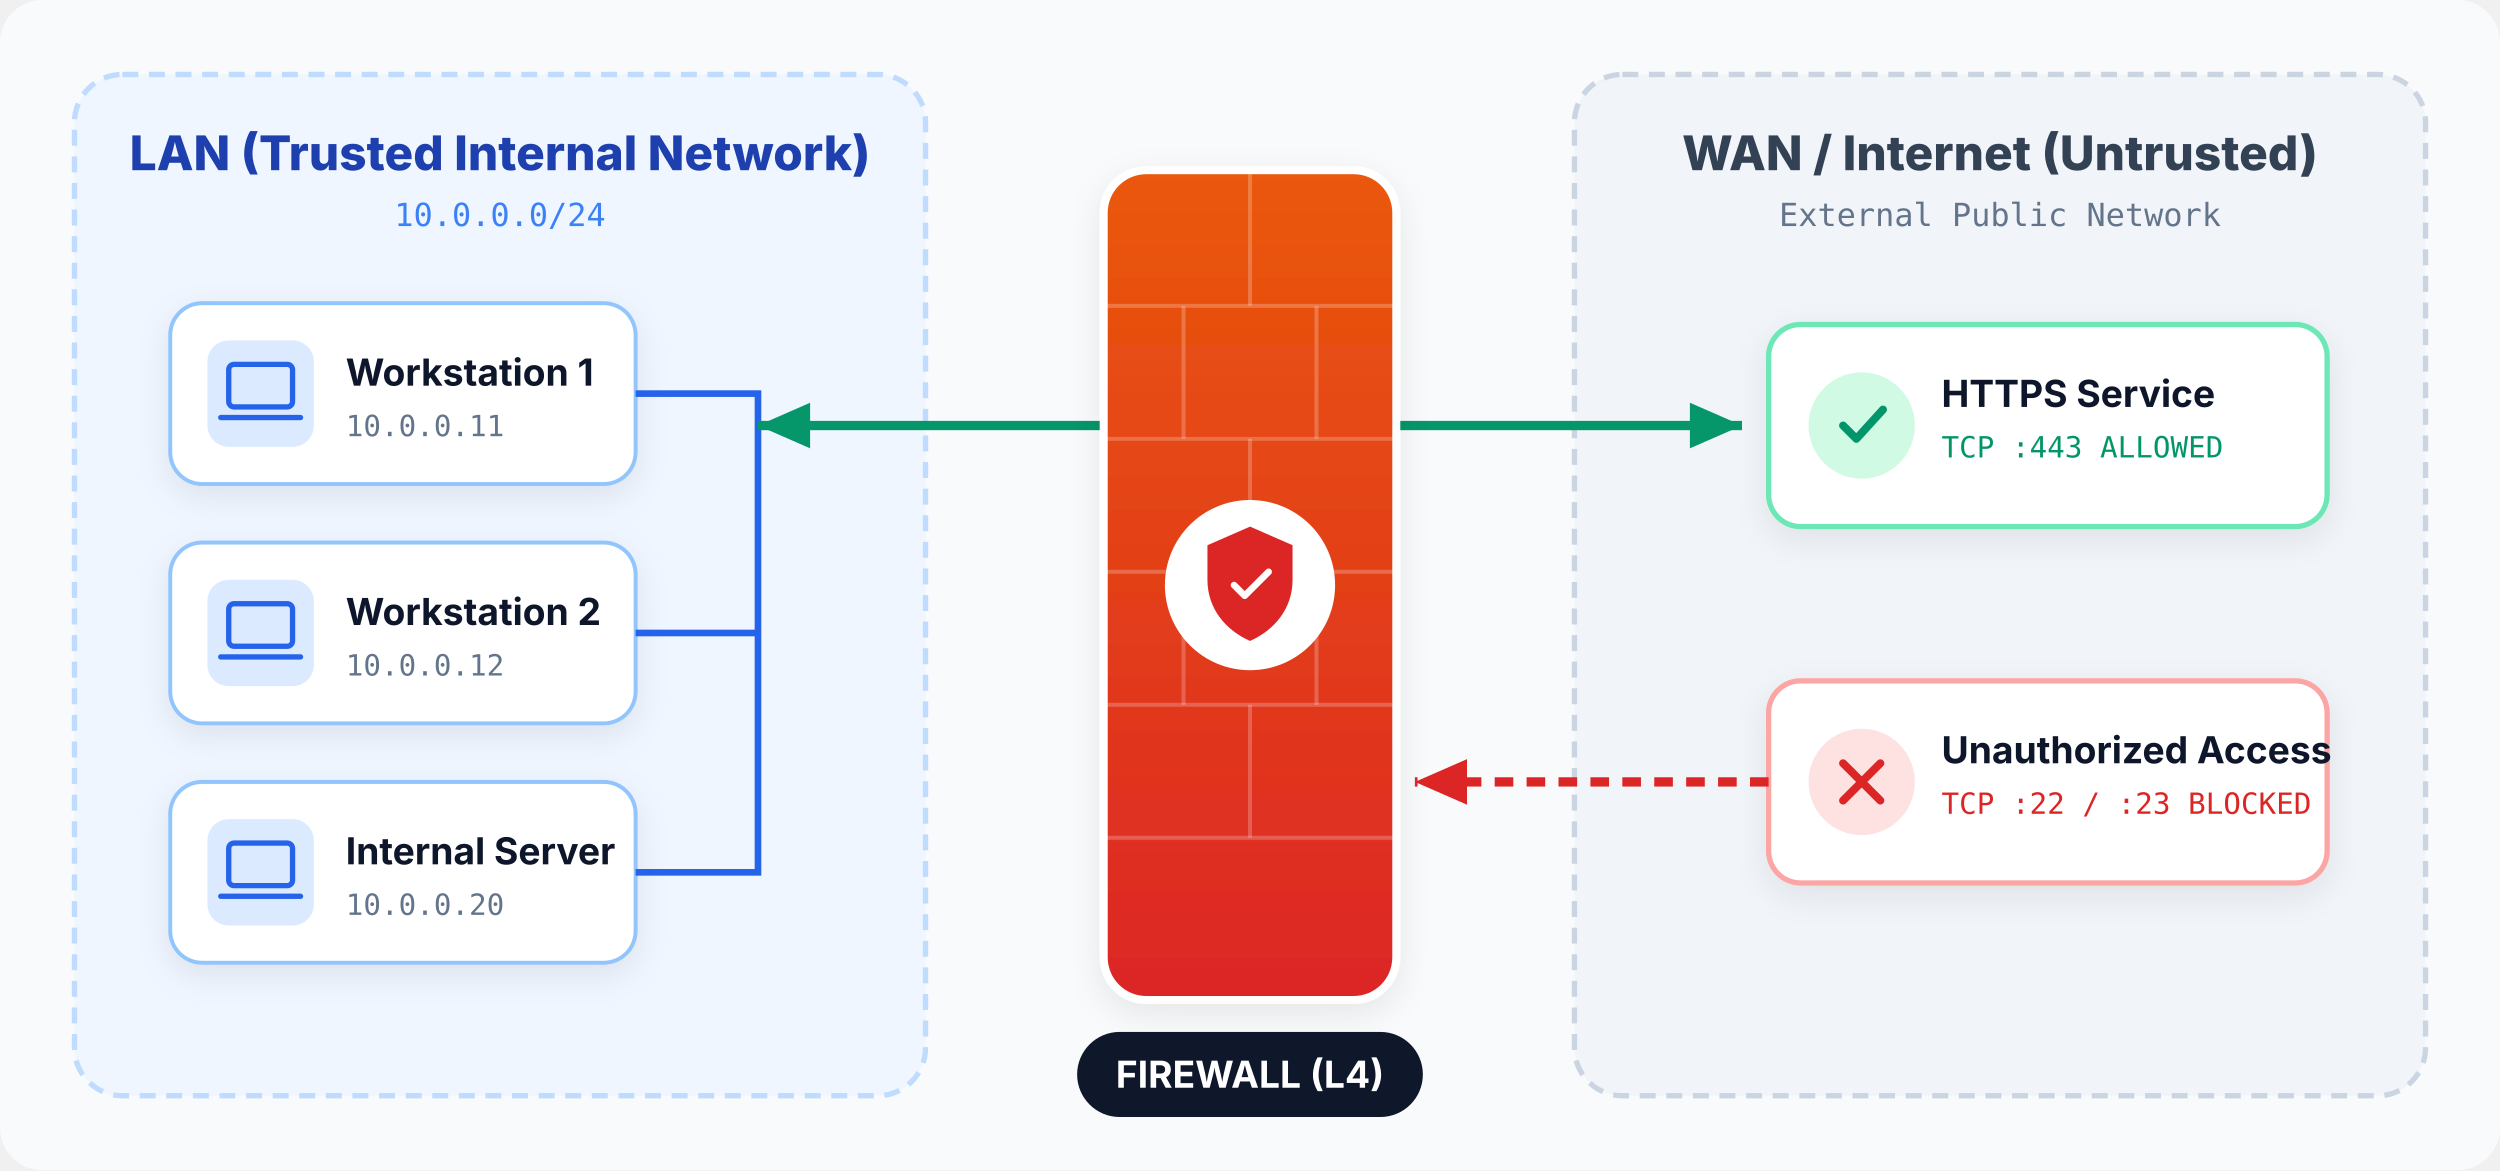
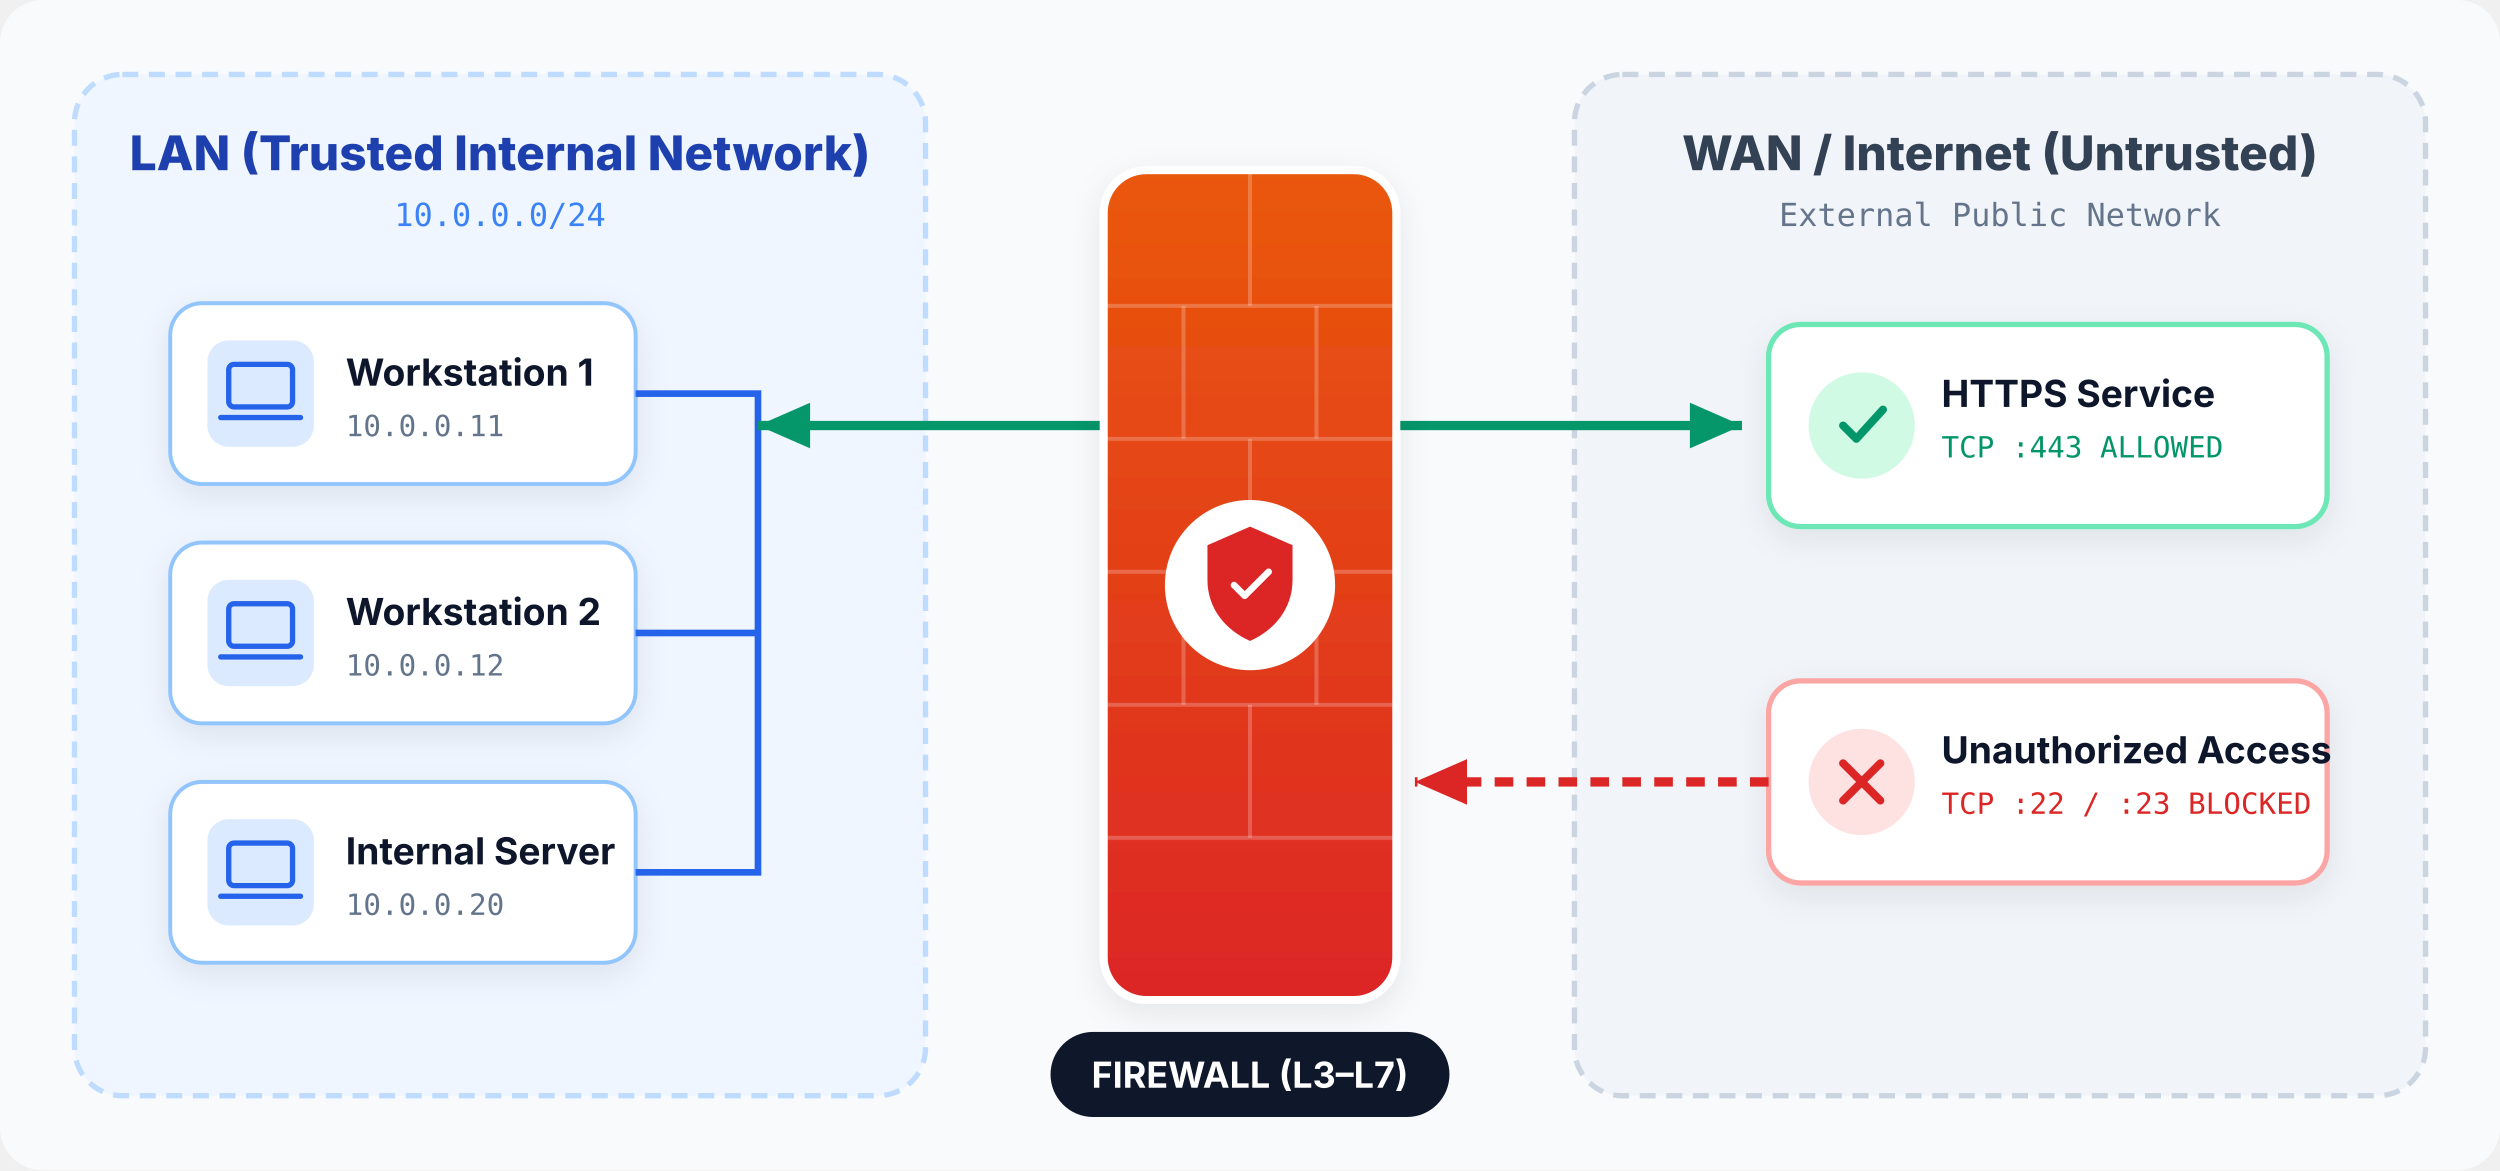
<svg xmlns="http://www.w3.org/2000/svg" viewBox="0 0 940 440" width="940" height="440" font-family="'Inter', -apple-system, BlinkMacSystemFont, 'Segoe UI', sans-serif">
  <defs>
    <linearGradient id="fwGrad" x1="0" y1="0" x2="0" y2="1">
      <stop offset="0%" stop-color="#ea580c" />
      <stop offset="100%" stop-color="#dc2626" />
    </linearGradient>
    <marker id="allowArrow" viewBox="0 0 10 10" refX="8" refY="5" markerWidth="7" markerHeight="7" orient="auto-start-reverse">
      <path d="M 0 1.5 L 8 5 L 0 8.5 z" fill="#059669" />
    </marker>
    <marker id="denyArrow" viewBox="0 0 10 10" refX="8" refY="5" markerWidth="7" markerHeight="7" orient="auto-start-reverse">
      <path d="M 0 1.5 L 8 5 L 0 8.5 z" fill="#dc2626" />
    </marker>
    <filter id="fwShadow" x="-10%" y="-10%" width="120%" height="125%">
      <feDropShadow dx="0" dy="4" stdDeviation="6" flood-color="#0f172a" flood-opacity="0.08" />
    </filter>
  </defs>
  <rect width="940" height="440" rx="16" fill="#f8fafc" />
  <rect x="28" y="28" width="320" height="384" rx="18" fill="#eff6ff" stroke="#bfdbfe" stroke-width="2" stroke-dasharray="6 4" />
  <text x="188" y="64" text-anchor="middle" font-size="18" font-weight="800" fill="#1e40af">LAN (Trusted Internal Network)</text>
  <text x="188" y="85" text-anchor="middle" font-size="12" font-family="'JetBrains Mono', monospace" fill="#3b82f6">10.0.0.0/24</text>
  <g filter="url(#fwShadow)">
    <rect x="64" y="114" width="175" height="68" rx="12" fill="#ffffff" stroke="#93c5fd" stroke-width="1.5" />
    <rect x="78" y="128" width="40" height="40" rx="8" fill="#dbeafe" />
    <rect x="86" y="137" width="24" height="16" rx="2" fill="none" stroke="#2563eb" stroke-width="2" />
    <path d="M83 157 H113" stroke="#2563eb" stroke-width="2" stroke-linecap="round" />
    <text x="130" y="145" font-size="14" font-weight="700" fill="#0f172a">Workstation 1</text>
    <text x="130" y="164" font-size="11" font-family="'JetBrains Mono', monospace" fill="#64748b">10.0.0.11</text>
    <rect x="64" y="204" width="175" height="68" rx="12" fill="#ffffff" stroke="#93c5fd" stroke-width="1.5" />
    <rect x="78" y="218" width="40" height="40" rx="8" fill="#dbeafe" />
    <rect x="86" y="227" width="24" height="16" rx="2" fill="none" stroke="#2563eb" stroke-width="2" />
    <path d="M83 247 H113" stroke="#2563eb" stroke-width="2" stroke-linecap="round" />
    <text x="130" y="235" font-size="14" font-weight="700" fill="#0f172a">Workstation 2</text>
    <text x="130" y="254" font-size="11" font-family="'JetBrains Mono', monospace" fill="#64748b">10.0.0.12</text>
    <rect x="64" y="294" width="175" height="68" rx="12" fill="#ffffff" stroke="#93c5fd" stroke-width="1.5" />
    <rect x="78" y="308" width="40" height="40" rx="8" fill="#dbeafe" />
    <rect x="86" y="317" width="24" height="16" rx="2" fill="none" stroke="#2563eb" stroke-width="2" />
    <path d="M83 337 H113" stroke="#2563eb" stroke-width="2" stroke-linecap="round" />
    <text x="130" y="325" font-size="14" font-weight="700" fill="#0f172a">Internal Server</text>
    <text x="130" y="344" font-size="11" font-family="'JetBrains Mono', monospace" fill="#64748b">10.0.0.20</text>
  </g>
  <path d="M239 148 H285 V328 H239 M239 238 H285" fill="none" stroke="#2563eb" stroke-width="2.5" />
  <rect x="592" y="28" width="320" height="384" rx="18" fill="#f1f5f9" stroke="#cbd5e1" stroke-width="2" stroke-dasharray="6 4" />
  <text x="752" y="64" text-anchor="middle" font-size="18" font-weight="800" fill="#334155">WAN / Internet (Untrusted)</text>
  <text x="752" y="85" text-anchor="middle" font-size="12" font-family="'JetBrains Mono', monospace" fill="#64748b">External Public Network</text>
  <g filter="url(#fwShadow)">
    <rect x="665" y="122" width="210" height="76" rx="12" fill="#ffffff" stroke="#6ee7b7" stroke-width="2" />
    <circle cx="700" cy="160" r="20" fill="#d1fae5" />
    <path d="M693 160 L698 165 L708 154" fill="none" stroke="#059669" stroke-width="3" stroke-linecap="round" stroke-linejoin="round" />
    <text x="730" y="153" font-size="14" font-weight="700" fill="#0f172a">HTTPS Service</text>
    <text x="730" y="172" font-size="11" font-family="'JetBrains Mono', monospace" fill="#059669">TCP :443 ALLOWED</text>
    <rect x="665" y="256" width="210" height="76" rx="12" fill="#ffffff" stroke="#fca5a5" stroke-width="2" />
    <circle cx="700" cy="294" r="20" fill="#fee2e2" />
    <path d="M693 287 L707 301 M707 287 L693 301" fill="none" stroke="#dc2626" stroke-width="3" stroke-linecap="round" />
    <text x="730" y="287" font-size="14" font-weight="700" fill="#0f172a">Unauthorized Access</text>
    <text x="730" y="306" font-size="11" font-family="'JetBrains Mono', monospace" fill="#dc2626">TCP :22 / :23 BLOCKED</text>
  </g>
  <line x1="285" y1="160" x2="655" y2="160" stroke="#059669" stroke-width="3.5" marker-end="url(#allowArrow)" marker-start="url(#allowArrow)" />
  <line x1="665" y1="294" x2="532" y2="294" stroke="#dc2626" stroke-width="3.5" stroke-dasharray="7 5" marker-end="url(#denyArrow)" />
  <g filter="url(#fwShadow)">
    <rect x="415" y="64" width="110" height="312" rx="16" fill="url(#fwGrad)" stroke="#ffffff" stroke-width="3" />
    <g stroke="#ffffff" stroke-opacity="0.22" stroke-width="1.5">
      <line x1="415" y1="115" x2="525" y2="115" />
      <line x1="415" y1="165" x2="525" y2="165" />
      <line x1="415" y1="215" x2="525" y2="215" />
      <line x1="415" y1="265" x2="525" y2="265" />
      <line x1="415" y1="315" x2="525" y2="315" />
      <line x1="470" y1="64" x2="470" y2="115" />
      <line x1="445" y1="115" x2="445" y2="165" />
      <line x1="495" y1="115" x2="495" y2="165" />
      <line x1="470" y1="165" x2="470" y2="215" />
      <line x1="445" y1="215" x2="445" y2="265" />
      <line x1="495" y1="215" x2="495" y2="265" />
      <line x1="470" y1="265" x2="470" y2="315" />
    </g>
    <circle cx="470" cy="220" r="32" fill="#ffffff" />
    <path d="M470 198 L486 205 V218 C486 229 479 237 470 241 C461 237 454 229 454 218 V205 Z" fill="#dc2626" />
    <path d="M464 220 L468 224 L477 215" fill="none" stroke="#ffffff" stroke-width="2.5" stroke-linecap="round" stroke-linejoin="round" />
  </g>
-   <rect x="405" y="388" width="130" height="32" rx="16" fill="#0f172a" />
-   <text x="470" y="409" text-anchor="middle" font-size="14" font-weight="700" fill="#ffffff">FIREWALL (L4)</text>
+   <rect x="395" y="388" width="150" height="32" rx="16" fill="#0f172a" />
+   <text x="470" y="409" text-anchor="middle" font-size="13.5" font-weight="700" fill="#ffffff">FIREWALL (L3–L7)</text>
</svg>
